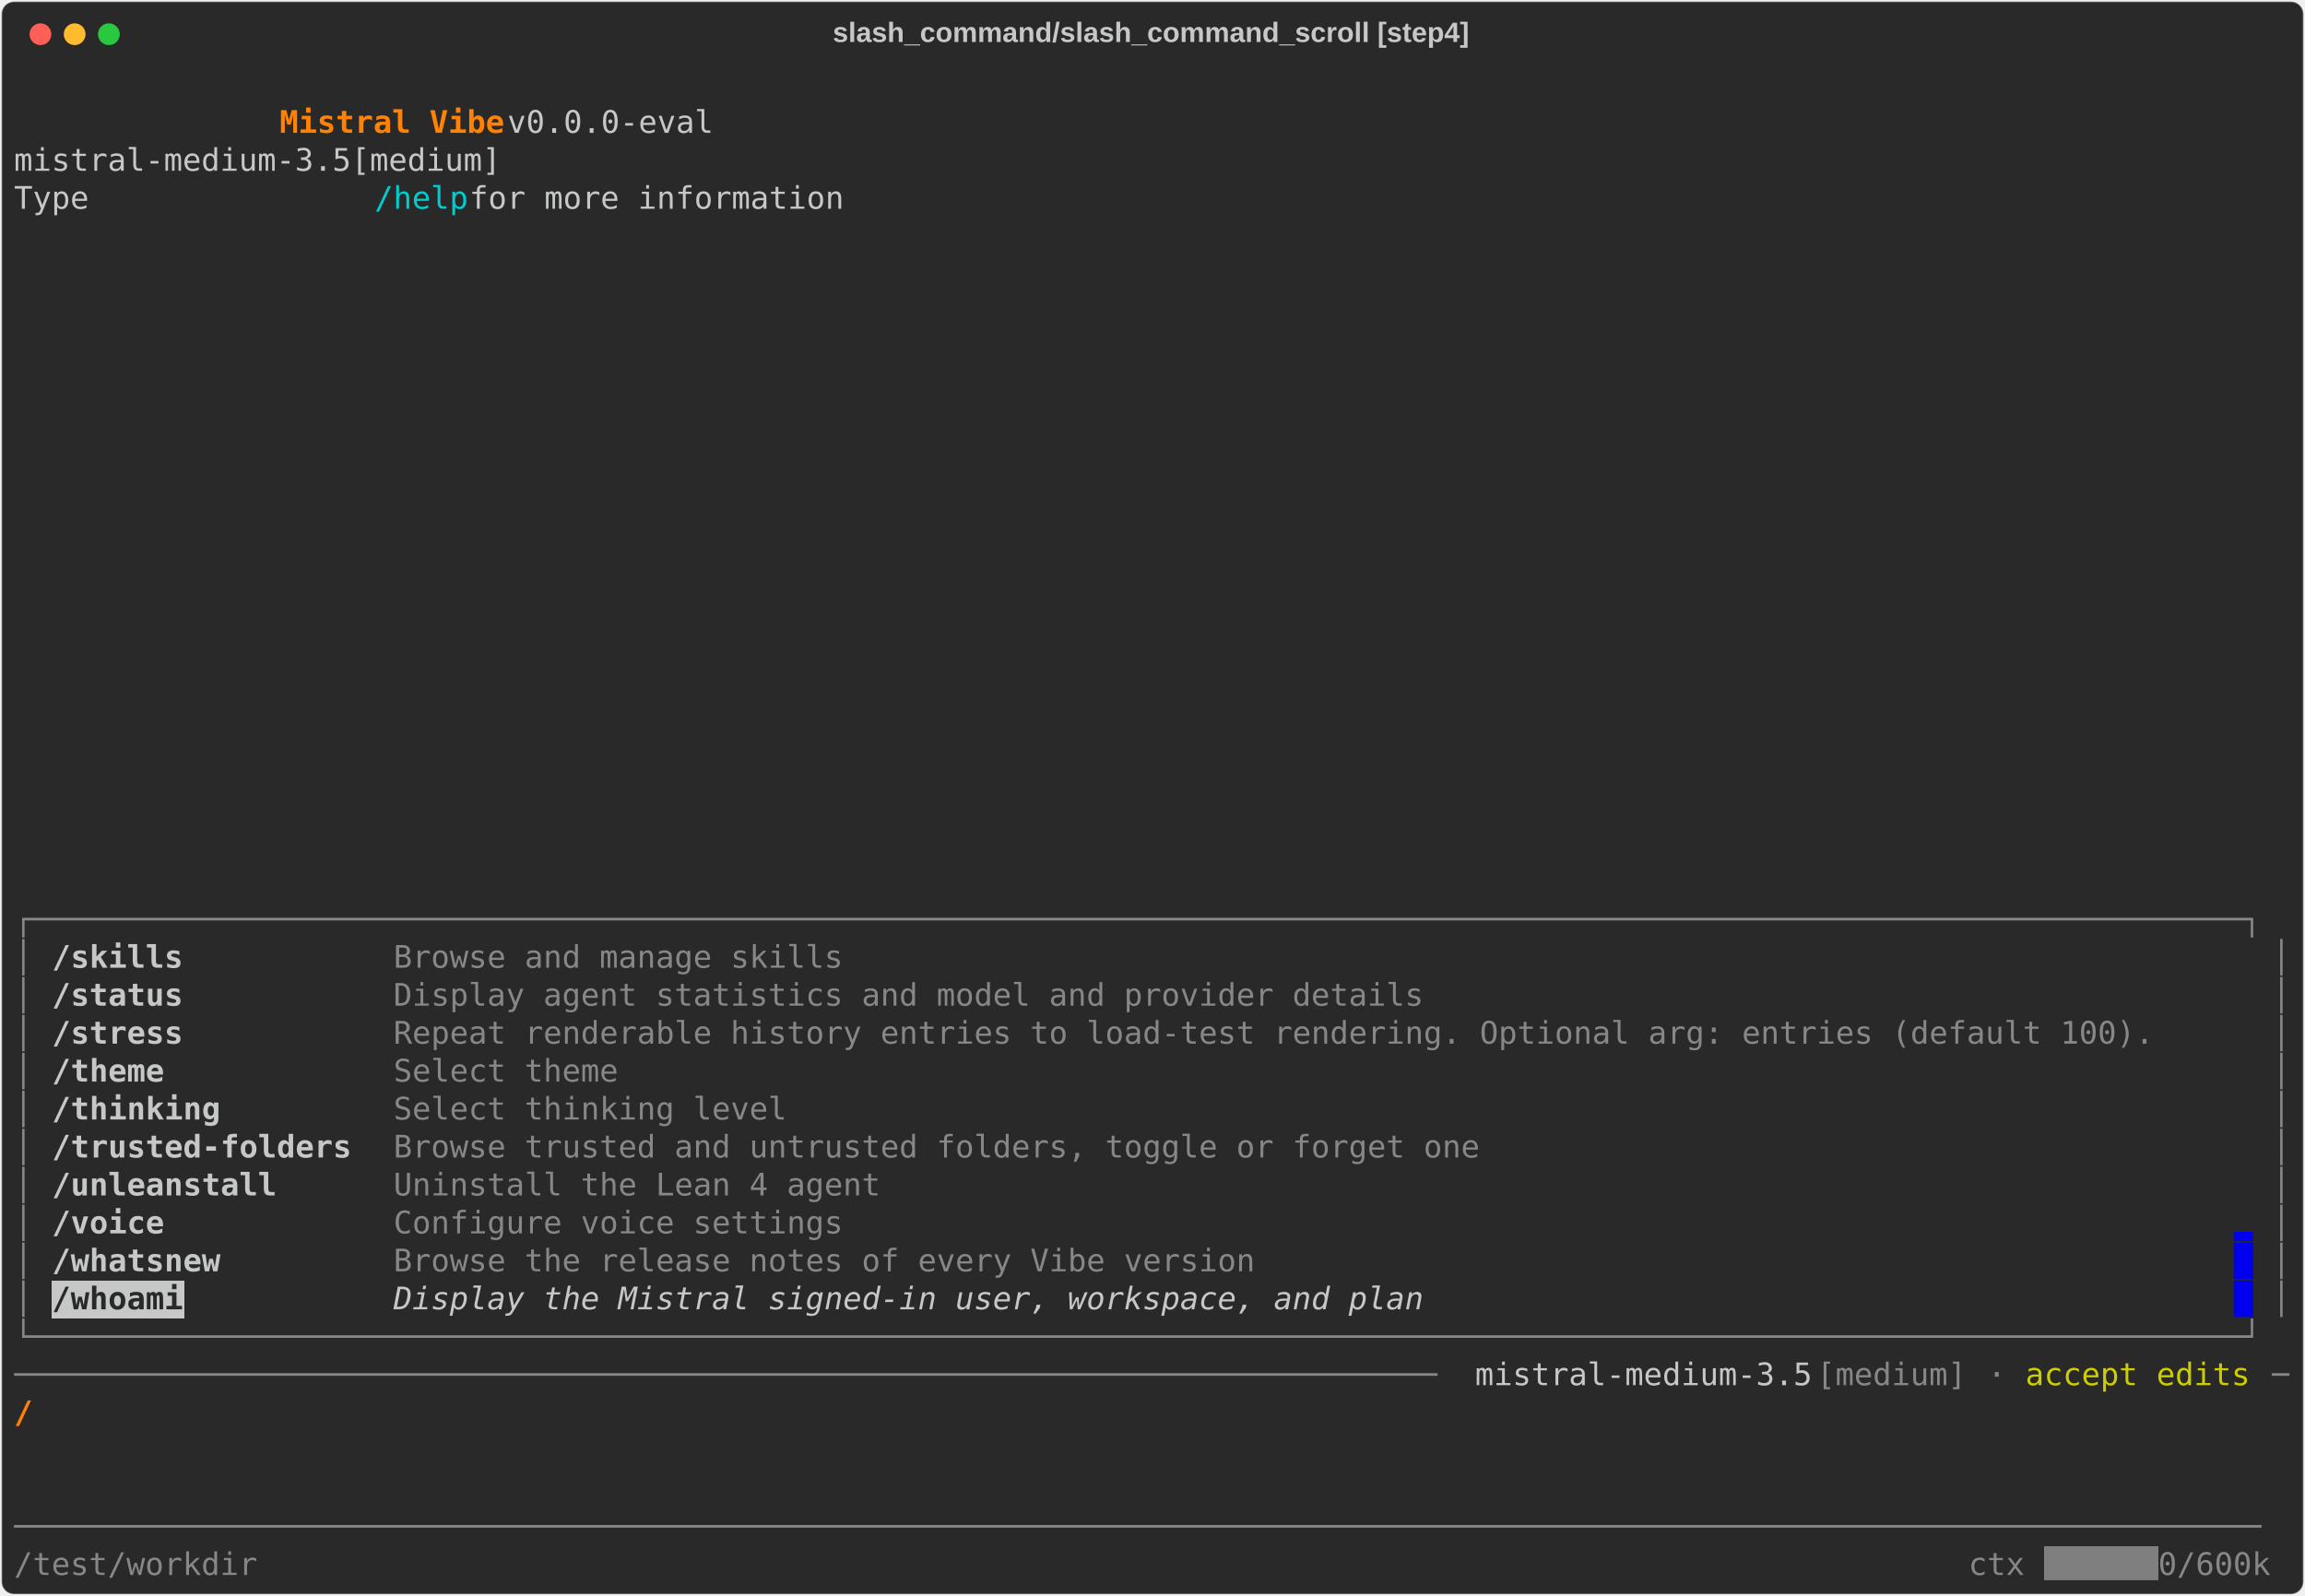
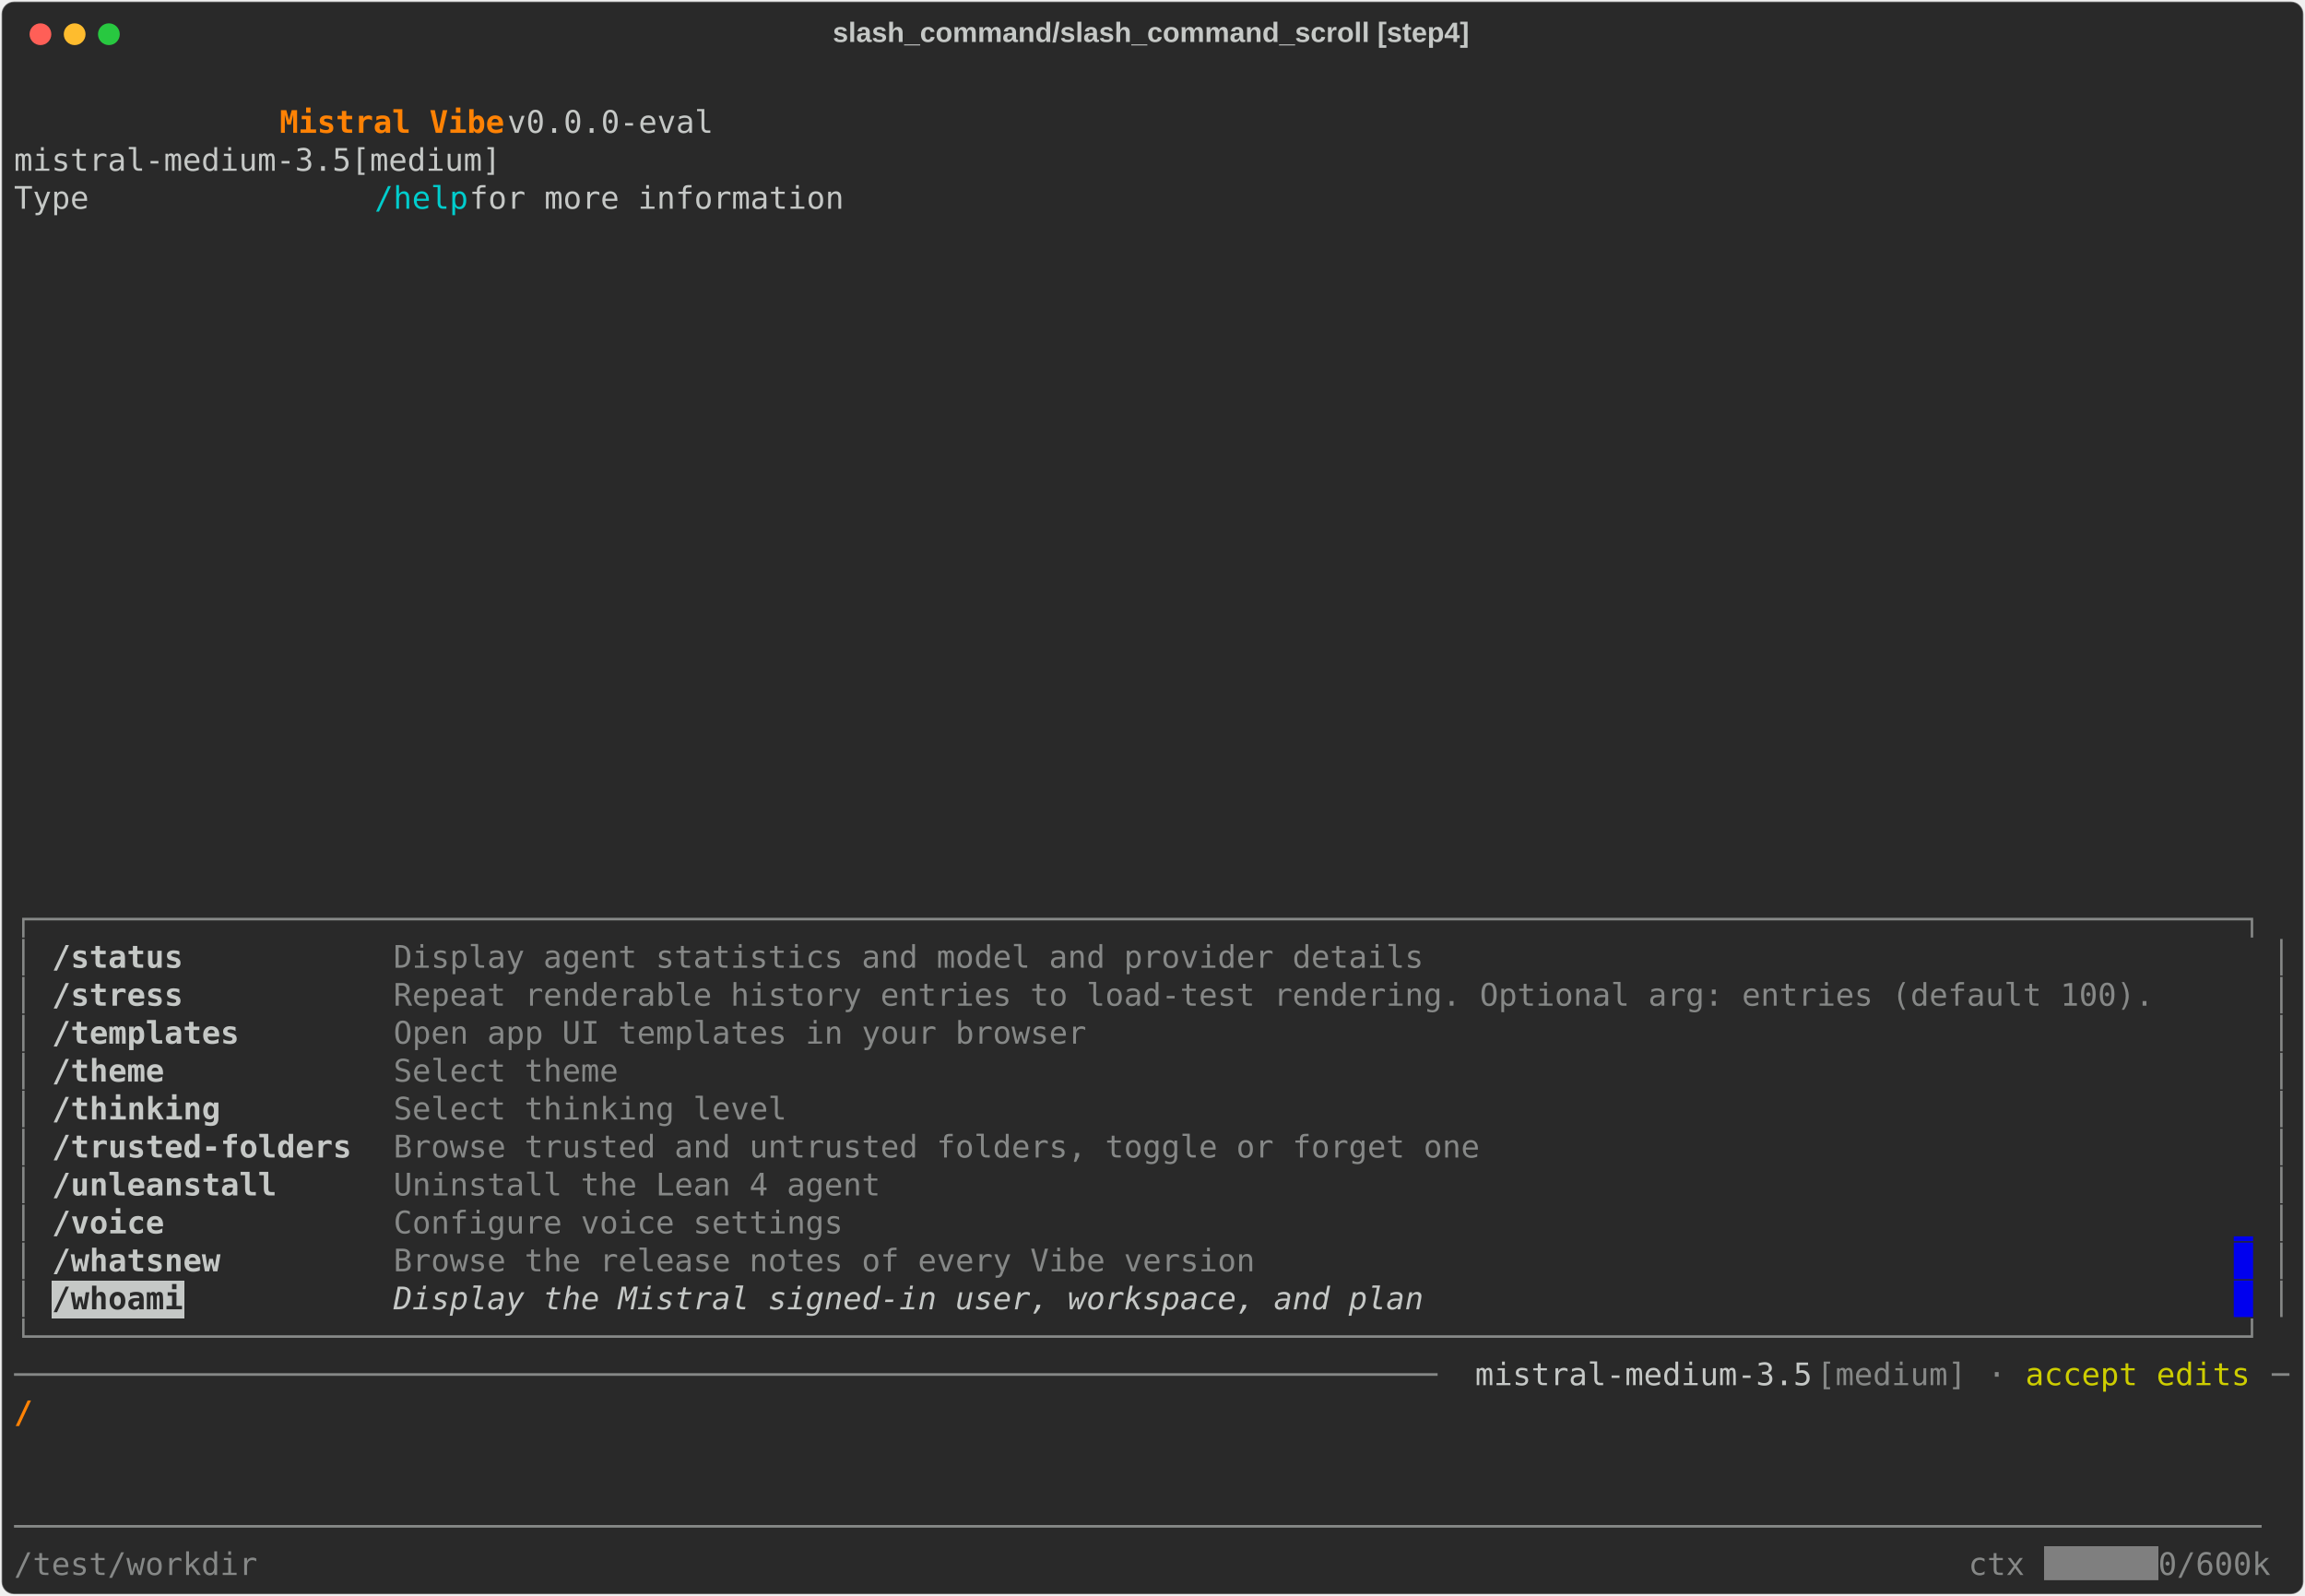
<svg xmlns="http://www.w3.org/2000/svg" class="rich-terminal" viewBox="0 0 1482 1026.0">
  <style>

    @font-face {
        font-family: "Fira Code";
        src: local("FiraCode-Regular"),
                url("https://cdnjs.cloudflare.com/ajax/libs/firacode/6.2.0/woff2/FiraCode-Regular.woff2") format("woff2"),
                url("https://cdnjs.cloudflare.com/ajax/libs/firacode/6.2.0/woff/FiraCode-Regular.woff") format("woff");
        font-style: normal;
        font-weight: 400;
    }
    @font-face {
        font-family: "Fira Code";
        src: local("FiraCode-Bold"),
                url("https://cdnjs.cloudflare.com/ajax/libs/firacode/6.2.0/woff2/FiraCode-Bold.woff2") format("woff2"),
                url("https://cdnjs.cloudflare.com/ajax/libs/firacode/6.2.0/woff/FiraCode-Bold.woff") format("woff");
        font-style: bold;
        font-weight: 700;
    }

    .vibe-matrix {
        font-family: Fira Code, monospace;
        font-size: 20px;
        line-height: 24.4px;
        font-variant-east-asian: full-width;
    }

    .vibe-title {
        font-size: 18px;
        font-weight: bold;
        font-family: arial;
    }

    .vibe-r1 { fill: #c5c8c6 }
.vibe-r2 { fill: #ff8204;font-weight: bold }
.vibe-r3 { fill: #00cdcd }
.vibe-r4 { fill: #868887 }
.vibe-r5 { fill: #c5c8c6;font-weight: bold }
.vibe-r6 { fill: #0000ee }
.vibe-r7 { fill: #292929;font-weight: bold }
.vibe-r8 { fill: #c5c8c6;font-style: italic; }
.vibe-r9 { fill: #cdcd00 }
.vibe-r10 { fill: #000000 }
.vibe-r11 { fill: #ffffff }
    </style>
  <defs>
    <clipPath id="vibe-clip-terminal">
      <rect x="0" y="0" width="1463.0" height="975.0" />
    </clipPath>
    <clipPath id="vibe-line-0">
      <rect x="0" y="1.5" width="1464" height="24.65" />
    </clipPath>
    <clipPath id="vibe-line-1">
      <rect x="0" y="25.9" width="1464" height="24.65" />
    </clipPath>
    <clipPath id="vibe-line-2">
      <rect x="0" y="50.3" width="1464" height="24.65" />
    </clipPath>
    <clipPath id="vibe-line-3">
      <rect x="0" y="74.7" width="1464" height="24.65" />
    </clipPath>
    <clipPath id="vibe-line-4">
      <rect x="0" y="99.1" width="1464" height="24.65" />
    </clipPath>
    <clipPath id="vibe-line-5">
      <rect x="0" y="123.5" width="1464" height="24.65" />
    </clipPath>
    <clipPath id="vibe-line-6">
      <rect x="0" y="147.9" width="1464" height="24.65" />
    </clipPath>
    <clipPath id="vibe-line-7">
      <rect x="0" y="172.3" width="1464" height="24.65" />
    </clipPath>
    <clipPath id="vibe-line-8">
      <rect x="0" y="196.7" width="1464" height="24.65" />
    </clipPath>
    <clipPath id="vibe-line-9">
      <rect x="0" y="221.1" width="1464" height="24.65" />
    </clipPath>
    <clipPath id="vibe-line-10">
      <rect x="0" y="245.5" width="1464" height="24.65" />
    </clipPath>
    <clipPath id="vibe-line-11">
      <rect x="0" y="269.9" width="1464" height="24.65" />
    </clipPath>
    <clipPath id="vibe-line-12">
      <rect x="0" y="294.3" width="1464" height="24.65" />
    </clipPath>
    <clipPath id="vibe-line-13">
      <rect x="0" y="318.7" width="1464" height="24.65" />
    </clipPath>
    <clipPath id="vibe-line-14">
      <rect x="0" y="343.1" width="1464" height="24.65" />
    </clipPath>
    <clipPath id="vibe-line-15">
      <rect x="0" y="367.5" width="1464" height="24.65" />
    </clipPath>
    <clipPath id="vibe-line-16">
      <rect x="0" y="391.9" width="1464" height="24.65" />
    </clipPath>
    <clipPath id="vibe-line-17">
      <rect x="0" y="416.3" width="1464" height="24.65" />
    </clipPath>
    <clipPath id="vibe-line-18">
      <rect x="0" y="440.7" width="1464" height="24.65" />
    </clipPath>
    <clipPath id="vibe-line-19">
      <rect x="0" y="465.1" width="1464" height="24.65" />
    </clipPath>
    <clipPath id="vibe-line-20">
      <rect x="0" y="489.5" width="1464" height="24.65" />
    </clipPath>
    <clipPath id="vibe-line-21">
      <rect x="0" y="513.9" width="1464" height="24.65" />
    </clipPath>
    <clipPath id="vibe-line-22">
      <rect x="0" y="538.3" width="1464" height="24.65" />
    </clipPath>
    <clipPath id="vibe-line-23">
      <rect x="0" y="562.7" width="1464" height="24.65" />
    </clipPath>
    <clipPath id="vibe-line-24">
      <rect x="0" y="587.1" width="1464" height="24.65" />
    </clipPath>
    <clipPath id="vibe-line-25">
      <rect x="0" y="611.5" width="1464" height="24.65" />
    </clipPath>
    <clipPath id="vibe-line-26">
      <rect x="0" y="635.9" width="1464" height="24.65" />
    </clipPath>
    <clipPath id="vibe-line-27">
      <rect x="0" y="660.3" width="1464" height="24.65" />
    </clipPath>
    <clipPath id="vibe-line-28">
      <rect x="0" y="684.7" width="1464" height="24.65" />
    </clipPath>
    <clipPath id="vibe-line-29">
      <rect x="0" y="709.1" width="1464" height="24.65" />
    </clipPath>
    <clipPath id="vibe-line-30">
      <rect x="0" y="733.5" width="1464" height="24.65" />
    </clipPath>
    <clipPath id="vibe-line-31">
      <rect x="0" y="757.9" width="1464" height="24.65" />
    </clipPath>
    <clipPath id="vibe-line-32">
      <rect x="0" y="782.3" width="1464" height="24.65" />
    </clipPath>
    <clipPath id="vibe-line-33">
      <rect x="0" y="806.7" width="1464" height="24.65" />
    </clipPath>
    <clipPath id="vibe-line-34">
      <rect x="0" y="831.1" width="1464" height="24.65" />
    </clipPath>
    <clipPath id="vibe-line-35">
      <rect x="0" y="855.5" width="1464" height="24.65" />
    </clipPath>
    <clipPath id="vibe-line-36">
      <rect x="0" y="879.9" width="1464" height="24.65" />
    </clipPath>
    <clipPath id="vibe-line-37">
      <rect x="0" y="904.3" width="1464" height="24.65" />
    </clipPath>
    <clipPath id="vibe-line-38">
      <rect x="0" y="928.7" width="1464" height="24.65" />
    </clipPath>
  </defs>
  <rect fill="#292929" stroke="rgba(255,255,255,0.35)" stroke-width="1" x="1" y="1" width="1480" height="1024" rx="8" />
  <text class="vibe-title" fill="#c5c8c6" text-anchor="middle" x="740" y="27">slash_command/slash_command_scroll [step4]</text>
  <g transform="translate(26,22)">
    <circle cx="0" cy="0" r="7" fill="#ff5f57" />
    <circle cx="22" cy="0" r="7" fill="#febc2e" />
    <circle cx="44" cy="0" r="7" fill="#28c840" />
  </g>
  <g transform="translate(9, 41)" clip-path="url(#vibe-clip-terminal)">
    <rect fill="#c5c8c6" x="24.4" y="782.3" width="85.4" height="24.65" shape-rendering="crispEdges" />
    <rect fill="#7f7f7f" x="1305.4" y="953.1" width="73.2" height="24.65" shape-rendering="crispEdges" />
    <g class="vibe-matrix">
      <text class="vibe-r1" x="1464" y="20" textLength="12.2" clip-path="url(#vibe-line-0)">
</text>
      <text class="vibe-r2" x="170.8 183 195.2 207.4 219.6 231.8 244 256.2 268.4 280.6 292.8 305" y="44.4" clip-path="url(#vibe-line-1)" style="font-variant-ligatures:none;font-kerning:none">Mistral Vibe</text>
      <text class="vibe-r1" x="317.2 329.4 341.6 353.8 366 378.2 390.4 402.6 414.8 427 439.2 451.4 463.6 475.8 488 500.2 512.4 524.6 536.8 549 561.2 573.4 585.6 597.8 610 622.2 634.4 646.6 658.8 671 683.2 695.4 707.6 719.8 732 744.2 756.4 768.6 780.8 793 805.2 817.4 829.6 841.8 854 866.2 878.4 890.6 902.8 915 927.2 939.4 951.6 963.8 976 988.2 1000.4 1012.6 1024.8 1037 1049.2 1061.4 1073.6 1085.8 1098 1110.2 1122.4 1134.6 1146.8 1159 1171.2 1183.4 1195.6 1207.8 1220 1232.2 1244.4 1256.6 1268.8 1281 1293.2 1305.4 1317.6 1329.8 1342 1354.2 1366.4 1378.6 1390.8 1403 1415.2 1427.4 1439.6 1451.8" y="44.4" clip-path="url(#vibe-line-1)" style="font-variant-ligatures:none;font-kerning:none"> v0.0.0-eval                                                                                  </text>
      <text class="vibe-r1" x="1464" y="44.4" textLength="12.2" clip-path="url(#vibe-line-1)">
</text>
      <text class="vibe-r1" x="0 12.2 24.4 36.6 48.8 61 73.2 85.4 97.6 109.8 122 134.2 146.4 158.6 170.8 183 195.2 207.4 219.6 231.8 244 256.2 268.4 280.6 292.8 305 317.2 329.4 341.6 353.8 366 378.2 390.4 402.6 414.8 427 439.2 451.4 463.6 475.8 488 500.2 512.4 524.6 536.8 549 561.2 573.4 585.6 597.8 610 622.2 634.4 646.6 658.8 671 683.2 695.4 707.6 719.8 732 744.2 756.4 768.6 780.8 793 805.2 817.4 829.6 841.8 854 866.2 878.4 890.6 902.8 915 927.2 939.4 951.6 963.8 976 988.2 1000.4 1012.6 1024.8 1037 1049.2 1061.4 1073.6 1085.8 1098 1110.2 1122.4 1134.6 1146.8 1159 1171.2 1183.4 1195.6 1207.8 1220 1232.2 1244.4 1256.6 1268.8 1281 1293.2 1305.4 1317.6 1329.8 1342 1354.2 1366.4 1378.6 1390.8 1403 1415.2 1427.4 1439.6 1451.8" y="68.8" clip-path="url(#vibe-line-2)" style="font-variant-ligatures:none;font-kerning:none">              mistral-medium-3.5[medium]                                                                                </text>
      <text class="vibe-r1" x="1464" y="68.8" textLength="12.2" clip-path="url(#vibe-line-2)">
</text>
      <text class="vibe-r1" x="0 12.2 24.4 36.6 48.8 61 73.2 85.4 97.6 109.8 122 134.2 146.4 158.6 170.8 183 195.2 207.4 219.6" y="93.2" clip-path="url(#vibe-line-3)" style="font-variant-ligatures:none;font-kerning:none">              Type </text>
      <text class="vibe-r3" x="231.8 244 256.2 268.4 280.6" y="93.2" clip-path="url(#vibe-line-3)" style="font-variant-ligatures:none;font-kerning:none">/help</text>
      <text class="vibe-r1" x="292.8 305 317.2 329.4 341.6 353.8 366 378.2 390.4 402.6 414.8 427 439.2 451.4 463.6 475.8 488 500.2 512.4 524.6 536.8 549 561.2 573.4 585.6 597.8 610 622.2 634.4 646.6 658.8 671 683.2 695.4 707.6 719.8 732 744.2 756.4 768.6 780.8 793 805.2 817.4 829.6 841.8 854 866.2 878.4 890.6 902.8 915 927.2 939.4 951.6 963.8 976 988.2 1000.4 1012.6 1024.8 1037 1049.2 1061.4 1073.6 1085.8 1098 1110.2 1122.4 1134.6 1146.8 1159 1171.2 1183.4 1195.6 1207.8 1220 1232.2 1244.4 1256.6 1268.8 1281 1293.2 1305.4 1317.6 1329.8 1342 1354.2 1366.4 1378.6 1390.8 1403 1415.2 1427.4 1439.6 1451.8" y="93.2" clip-path="url(#vibe-line-3)" style="font-variant-ligatures:none;font-kerning:none"> for more information                                                                           </text>
      <text class="vibe-r1" x="1464" y="93.2" textLength="12.2" clip-path="url(#vibe-line-3)">
</text>
      <text class="vibe-r1" x="1464" y="117.6" textLength="12.2" clip-path="url(#vibe-line-4)">
</text>
      <text class="vibe-r1" x="1464" y="142" textLength="12.2" clip-path="url(#vibe-line-5)">
</text>
      <text class="vibe-r1" x="1464" y="166.4" textLength="12.2" clip-path="url(#vibe-line-6)">
</text>
      <text class="vibe-r1" x="1464" y="190.8" textLength="12.2" clip-path="url(#vibe-line-7)">
</text>
      <text class="vibe-r1" x="1464" y="215.2" textLength="12.2" clip-path="url(#vibe-line-8)">
</text>
      <text class="vibe-r1" x="1464" y="239.6" textLength="12.2" clip-path="url(#vibe-line-9)">
</text>
      <text class="vibe-r1" x="1464" y="264" textLength="12.2" clip-path="url(#vibe-line-10)">
</text>
      <text class="vibe-r1" x="1464" y="288.4" textLength="12.2" clip-path="url(#vibe-line-11)">
</text>
      <text class="vibe-r1" x="1464" y="312.8" textLength="12.2" clip-path="url(#vibe-line-12)">
</text>
      <text class="vibe-r1" x="1464" y="337.2" textLength="12.2" clip-path="url(#vibe-line-13)">
</text>
      <text class="vibe-r1" x="1464" y="361.6" textLength="12.2" clip-path="url(#vibe-line-14)">
</text>
      <text class="vibe-r1" x="1464" y="386" textLength="12.2" clip-path="url(#vibe-line-15)">
</text>
      <text class="vibe-r1" x="1464" y="410.4" textLength="12.2" clip-path="url(#vibe-line-16)">
</text>
      <text class="vibe-r1" x="1464" y="434.8" textLength="12.2" clip-path="url(#vibe-line-17)">
</text>
      <text class="vibe-r1" x="1464" y="459.2" textLength="12.2" clip-path="url(#vibe-line-18)">
</text>
      <text class="vibe-r1" x="1464" y="483.6" textLength="12.2" clip-path="url(#vibe-line-19)">
</text>
      <text class="vibe-r1" x="1464" y="508" textLength="12.2" clip-path="url(#vibe-line-20)">
</text>
      <text class="vibe-r1" x="1464" y="532.4" textLength="12.2" clip-path="url(#vibe-line-21)">
</text>
      <text class="vibe-r4" x="0 12.2 24.4 36.6 48.8 61 73.2 85.4 97.6 109.8 122 134.2 146.4 158.6 170.8 183 195.2 207.4 219.6 231.8 244 256.2 268.4 280.6 292.8 305 317.2 329.4 341.6 353.8 366 378.2 390.4 402.6 414.8 427 439.2 451.4 463.6 475.8 488 500.2 512.4 524.6 536.8 549 561.2 573.4 585.6 597.8 610 622.2 634.4 646.6 658.8 671 683.2 695.4 707.6 719.8 732 744.2 756.4 768.6 780.8 793 805.2 817.4 829.6 841.8 854 866.2 878.4 890.6 902.8 915 927.2 939.4 951.6 963.8 976 988.2 1000.4 1012.6 1024.8 1037 1049.2 1061.4 1073.6 1085.8 1098 1110.2 1122.4 1134.6 1146.8 1159 1171.2 1183.4 1195.6 1207.8 1220 1232.2 1244.4 1256.6 1268.8 1281 1293.2 1305.4 1317.6 1329.8 1342 1354.2 1366.4 1378.6 1390.8 1403 1415.2 1427.4 1439.6 1451.8" y="556.8" clip-path="url(#vibe-line-22)" style="font-variant-ligatures:none;font-kerning:none">┌──────────────────────────────────────────────────────────────────────────────────────────────────────────────────────┐</text>
      <text class="vibe-r1" x="1464" y="556.8" textLength="12.2" clip-path="url(#vibe-line-22)">
</text>
      <text class="vibe-r4" x="0" y="581.2" textLength="12.2" clip-path="url(#vibe-line-23)">│</text>
-       <text class="vibe-r5" x="24.4 36.6 48.8 61 73.2 85.4 97.6" y="581.2" clip-path="url(#vibe-line-23)" style="font-variant-ligatures:none;font-kerning:none">/skills</text>
-       <text class="vibe-r4" x="244 256.2 268.4 280.6 292.8 305 317.2 329.4 341.6 353.8 366 378.2 390.4 402.6 414.8 427 439.2 451.4 463.6 475.8 488 500.2 512.4 524.6" y="581.2" clip-path="url(#vibe-line-23)" style="font-variant-ligatures:none;font-kerning:none">Browse and manage skills</text>
+       <text class="vibe-r5" x="24.4 36.6 48.8 61 73.2 85.4 97.6" y="581.2" clip-path="url(#vibe-line-23)" style="font-variant-ligatures:none;font-kerning:none">/status</text>
+       <text class="vibe-r4" x="244 256.2 268.4 280.6 292.8 305 317.2 329.4 341.6 353.8 366 378.2 390.4 402.6 414.8 427 439.2 451.4 463.6 475.8 488 500.2 512.4 524.6 536.8 549 561.2 573.4 585.6 597.8 610 622.2 634.4 646.6 658.8 671 683.2 695.4 707.6 719.8 732 744.2 756.4 768.6 780.8 793 805.2 817.4 829.6 841.8 854 866.2 878.4 890.6 902.8" y="581.2" clip-path="url(#vibe-line-23)" style="font-variant-ligatures:none;font-kerning:none">Display agent statistics and model and provider details</text>
      <text class="vibe-r4" x="1451.8" y="581.2" textLength="12.2" clip-path="url(#vibe-line-23)">│</text>
      <text class="vibe-r1" x="1464" y="581.2" textLength="12.2" clip-path="url(#vibe-line-23)">
</text>
      <text class="vibe-r4" x="0" y="605.6" textLength="12.2" clip-path="url(#vibe-line-24)">│</text>
-       <text class="vibe-r5" x="24.4 36.6 48.8 61 73.2 85.4 97.6" y="605.6" clip-path="url(#vibe-line-24)" style="font-variant-ligatures:none;font-kerning:none">/status</text>
-       <text class="vibe-r4" x="244 256.2 268.4 280.6 292.8 305 317.2 329.4 341.6 353.8 366 378.2 390.4 402.6 414.8 427 439.2 451.4 463.6 475.8 488 500.2 512.4 524.6 536.8 549 561.2 573.4 585.6 597.8 610 622.2 634.4 646.6 658.8 671 683.2 695.4 707.6 719.8 732 744.2 756.4 768.6 780.8 793 805.2 817.4 829.6 841.8 854 866.2 878.4 890.6 902.8" y="605.6" clip-path="url(#vibe-line-24)" style="font-variant-ligatures:none;font-kerning:none">Display agent statistics and model and provider details</text>
+       <text class="vibe-r5" x="24.4 36.6 48.8 61 73.2 85.4 97.6" y="605.6" clip-path="url(#vibe-line-24)" style="font-variant-ligatures:none;font-kerning:none">/stress</text>
+       <text class="vibe-r4" x="244 256.2 268.4 280.6 292.8 305 317.2 329.4 341.6 353.8 366 378.2 390.4 402.6 414.8 427 439.2 451.4 463.6 475.8 488 500.2 512.4 524.6 536.8 549 561.2 573.4 585.6 597.8 610 622.2 634.4 646.6 658.8 671 683.2 695.4 707.6 719.8 732 744.2 756.4 768.6 780.8 793 805.2 817.4 829.6 841.8 854 866.2 878.4 890.6 902.8 915 927.2 939.4 951.6 963.8 976 988.2 1000.4 1012.6 1024.8 1037 1049.2 1061.4 1073.6 1085.8 1098 1110.2 1122.4 1134.6 1146.8 1159 1171.2 1183.4 1195.6 1207.8 1220 1232.2 1244.4 1256.6 1268.8 1281 1293.2 1305.4 1317.6 1329.8 1342 1354.2 1366.4 1378.6" y="605.6" clip-path="url(#vibe-line-24)" style="font-variant-ligatures:none;font-kerning:none">Repeat renderable history entries to load-test rendering. Optional arg: entries (default 100).</text>
      <text class="vibe-r4" x="1451.8" y="605.6" textLength="12.2" clip-path="url(#vibe-line-24)">│</text>
      <text class="vibe-r1" x="1464" y="605.6" textLength="12.2" clip-path="url(#vibe-line-24)">
</text>
      <text class="vibe-r4" x="0" y="630" textLength="12.2" clip-path="url(#vibe-line-25)">│</text>
-       <text class="vibe-r5" x="24.4 36.6 48.8 61 73.2 85.4 97.6" y="630" clip-path="url(#vibe-line-25)" style="font-variant-ligatures:none;font-kerning:none">/stress</text>
-       <text class="vibe-r4" x="244 256.2 268.4 280.6 292.8 305 317.2 329.4 341.6 353.8 366 378.2 390.4 402.6 414.8 427 439.2 451.4 463.6 475.8 488 500.2 512.4 524.6 536.8 549 561.2 573.4 585.6 597.8 610 622.2 634.4 646.6 658.8 671 683.2 695.4 707.6 719.8 732 744.2 756.4 768.6 780.8 793 805.2 817.4 829.6 841.8 854 866.2 878.4 890.6 902.8 915 927.2 939.4 951.6 963.8 976 988.2 1000.4 1012.6 1024.8 1037 1049.2 1061.4 1073.6 1085.8 1098 1110.2 1122.4 1134.6 1146.8 1159 1171.2 1183.4 1195.6 1207.8 1220 1232.2 1244.4 1256.6 1268.8 1281 1293.2 1305.4 1317.6 1329.8 1342 1354.2 1366.4 1378.6" y="630" clip-path="url(#vibe-line-25)" style="font-variant-ligatures:none;font-kerning:none">Repeat renderable history entries to load-test rendering. Optional arg: entries (default 100).</text>
+       <text class="vibe-r5" x="24.4 36.6 48.8 61 73.2 85.4 97.6 109.8 122 134.2" y="630" clip-path="url(#vibe-line-25)" style="font-variant-ligatures:none;font-kerning:none">/templates</text>
+       <text class="vibe-r4" x="244 256.2 268.4 280.6 292.8 305 317.2 329.4 341.6 353.8 366 378.2 390.4 402.6 414.8 427 439.2 451.4 463.6 475.8 488 500.2 512.4 524.6 536.8 549 561.2 573.4 585.6 597.8 610 622.2 634.4 646.6 658.8 671 683.2" y="630" clip-path="url(#vibe-line-25)" style="font-variant-ligatures:none;font-kerning:none">Open app UI templates in your browser</text>
      <text class="vibe-r4" x="1451.8" y="630" textLength="12.2" clip-path="url(#vibe-line-25)">│</text>
      <text class="vibe-r1" x="1464" y="630" textLength="12.2" clip-path="url(#vibe-line-25)">
</text>
      <text class="vibe-r4" x="0" y="654.4" textLength="12.2" clip-path="url(#vibe-line-26)">│</text>
      <text class="vibe-r5" x="24.4 36.6 48.8 61 73.2 85.4" y="654.4" clip-path="url(#vibe-line-26)" style="font-variant-ligatures:none;font-kerning:none">/theme</text>
      <text class="vibe-r4" x="244 256.2 268.4 280.6 292.8 305 317.2 329.4 341.6 353.8 366 378.2" y="654.4" clip-path="url(#vibe-line-26)" style="font-variant-ligatures:none;font-kerning:none">Select theme</text>
      <text class="vibe-r4" x="1451.8" y="654.4" textLength="12.2" clip-path="url(#vibe-line-26)">│</text>
      <text class="vibe-r1" x="1464" y="654.4" textLength="12.2" clip-path="url(#vibe-line-26)">
</text>
      <text class="vibe-r4" x="0" y="678.8" textLength="12.2" clip-path="url(#vibe-line-27)">│</text>
      <text class="vibe-r5" x="24.4 36.6 48.8 61 73.2 85.4 97.6 109.8 122" y="678.8" clip-path="url(#vibe-line-27)" style="font-variant-ligatures:none;font-kerning:none">/thinking</text>
      <text class="vibe-r4" x="244 256.2 268.4 280.6 292.8 305 317.2 329.4 341.6 353.8 366 378.2 390.4 402.6 414.8 427 439.2 451.4 463.6 475.8 488" y="678.8" clip-path="url(#vibe-line-27)" style="font-variant-ligatures:none;font-kerning:none">Select thinking level</text>
      <text class="vibe-r4" x="1451.8" y="678.8" textLength="12.2" clip-path="url(#vibe-line-27)">│</text>
      <text class="vibe-r1" x="1464" y="678.8" textLength="12.2" clip-path="url(#vibe-line-27)">
</text>
      <text class="vibe-r4" x="0" y="703.2" textLength="12.2" clip-path="url(#vibe-line-28)">│</text>
      <text class="vibe-r5" x="24.4 36.6 48.8 61 73.2 85.4 97.6 109.8 122 134.2 146.4 158.6 170.8 183 195.2 207.4" y="703.2" clip-path="url(#vibe-line-28)" style="font-variant-ligatures:none;font-kerning:none">/trusted-folders</text>
      <text class="vibe-r4" x="244 256.2 268.4 280.6 292.8 305 317.2 329.4 341.6 353.8 366 378.2 390.4 402.6 414.8 427 439.2 451.4 463.6 475.8 488 500.2 512.4 524.6 536.8 549 561.2 573.4 585.6 597.8 610 622.2 634.4 646.6 658.8 671 683.2 695.4 707.6 719.8 732 744.2 756.4 768.6 780.8 793 805.2 817.4 829.6 841.8 854 866.2 878.4 890.6 902.8 915 927.2 939.4" y="703.2" clip-path="url(#vibe-line-28)" style="font-variant-ligatures:none;font-kerning:none">Browse trusted and untrusted folders, toggle or forget one</text>
      <text class="vibe-r4" x="1451.8" y="703.2" textLength="12.2" clip-path="url(#vibe-line-28)">│</text>
      <text class="vibe-r1" x="1464" y="703.2" textLength="12.2" clip-path="url(#vibe-line-28)">
</text>
      <text class="vibe-r4" x="0" y="727.6" textLength="12.2" clip-path="url(#vibe-line-29)">│</text>
      <text class="vibe-r5" x="24.4 36.6 48.8 61 73.2 85.4 97.6 109.8 122 134.2 146.4 158.6" y="727.6" clip-path="url(#vibe-line-29)" style="font-variant-ligatures:none;font-kerning:none">/unleanstall</text>
      <text class="vibe-r4" x="244 256.2 268.4 280.6 292.8 305 317.2 329.4 341.6 353.8 366 378.2 390.4 402.6 414.8 427 439.2 451.4 463.6 475.8 488 500.2 512.4 524.6 536.8 549" y="727.6" clip-path="url(#vibe-line-29)" style="font-variant-ligatures:none;font-kerning:none">Uninstall the Lean 4 agent</text>
      <text class="vibe-r4" x="1451.8" y="727.6" textLength="12.2" clip-path="url(#vibe-line-29)">│</text>
      <text class="vibe-r1" x="1464" y="727.6" textLength="12.2" clip-path="url(#vibe-line-29)">
</text>
      <text class="vibe-r4" x="0" y="752" textLength="12.2" clip-path="url(#vibe-line-30)">│</text>
      <text class="vibe-r5" x="24.4 36.6 48.8 61 73.2 85.4" y="752" clip-path="url(#vibe-line-30)" style="font-variant-ligatures:none;font-kerning:none">/voice</text>
      <text class="vibe-r4" x="244 256.2 268.4 280.6 292.8 305 317.2 329.4 341.6 353.8 366 378.2 390.4 402.6 414.8 427 439.2 451.4 463.6 475.8 488 500.2 512.4 524.6" y="752" clip-path="url(#vibe-line-30)" style="font-variant-ligatures:none;font-kerning:none">Configure voice settings</text>
-       <text class="vibe-r6" x="1427.4" y="752" textLength="12.2" clip-path="url(#vibe-line-30)">▂</text>
+       <text class="vibe-r6" x="1427.4" y="752" textLength="12.2" clip-path="url(#vibe-line-30)">▁</text>
      <text class="vibe-r4" x="1451.8" y="752" textLength="12.2" clip-path="url(#vibe-line-30)">│</text>
      <text class="vibe-r1" x="1464" y="752" textLength="12.2" clip-path="url(#vibe-line-30)">
</text>
      <text class="vibe-r4" x="0" y="776.4" textLength="12.2" clip-path="url(#vibe-line-31)">│</text>
      <text class="vibe-r5" x="24.4 36.6 48.8 61 73.2 85.4 97.6 109.8 122" y="776.4" clip-path="url(#vibe-line-31)" style="font-variant-ligatures:none;font-kerning:none">/whatsnew</text>
      <text class="vibe-r4" x="244 256.2 268.4 280.6 292.8 305 317.2 329.4 341.6 353.8 366 378.2 390.4 402.6 414.8 427 439.2 451.4 463.6 475.8 488 500.2 512.4 524.6 536.8 549 561.2 573.4 585.6 597.8 610 622.2 634.4 646.6 658.8 671 683.2 695.4 707.6 719.8 732 744.2 756.4 768.6 780.8 793" y="776.4" clip-path="url(#vibe-line-31)" style="font-variant-ligatures:none;font-kerning:none">Browse the release notes of every Vibe version</text>
      <text class="vibe-r6" x="1427.4" y="776.4" textLength="12.2" clip-path="url(#vibe-line-31)">█</text>
      <text class="vibe-r4" x="1451.8" y="776.4" textLength="12.2" clip-path="url(#vibe-line-31)">│</text>
      <text class="vibe-r1" x="1464" y="776.4" textLength="12.2" clip-path="url(#vibe-line-31)">
</text>
      <text class="vibe-r4" x="0" y="800.8" textLength="12.2" clip-path="url(#vibe-line-32)">│</text>
      <text class="vibe-r7" x="24.4 36.6 48.8 61 73.2 85.4 97.6" y="800.8" clip-path="url(#vibe-line-32)" style="font-variant-ligatures:none;font-kerning:none">/whoami</text>
      <text class="vibe-r8" x="244 256.2 268.4 280.6 292.8 305 317.2 329.4 341.6 353.8 366 378.2 390.4 402.6 414.8 427 439.2 451.4 463.6 475.8 488 500.2 512.4 524.6 536.8 549 561.2 573.4 585.6 597.8 610 622.2 634.4 646.6 658.8 671 683.2 695.4 707.6 719.8 732 744.2 756.4 768.6 780.8 793 805.2 817.4 829.6 841.8 854 866.2 878.4 890.6 902.8" y="800.8" clip-path="url(#vibe-line-32)" style="font-variant-ligatures:none;font-kerning:none">Display the Mistral signed-in user, workspace, and plan</text>
      <text class="vibe-r6" x="1427.4" y="800.8" textLength="12.2" clip-path="url(#vibe-line-32)">█</text>
      <text class="vibe-r4" x="1451.8" y="800.8" textLength="12.2" clip-path="url(#vibe-line-32)">│</text>
      <text class="vibe-r1" x="1464" y="800.8" textLength="12.2" clip-path="url(#vibe-line-32)">
</text>
      <text class="vibe-r4" x="0 12.2 24.4 36.6 48.8 61 73.2 85.4 97.6 109.8 122 134.2 146.4 158.6 170.8 183 195.2 207.4 219.6 231.8 244 256.2 268.4 280.6 292.8 305 317.2 329.4 341.6 353.8 366 378.2 390.4 402.6 414.8 427 439.2 451.4 463.6 475.8 488 500.2 512.4 524.6 536.8 549 561.2 573.4 585.6 597.8 610 622.2 634.4 646.6 658.8 671 683.2 695.4 707.6 719.8 732 744.2 756.4 768.6 780.8 793 805.2 817.4 829.6 841.8 854 866.2 878.4 890.6 902.8 915 927.2 939.4 951.6 963.8 976 988.2 1000.4 1012.6 1024.8 1037 1049.2 1061.4 1073.6 1085.8 1098 1110.2 1122.4 1134.6 1146.8 1159 1171.2 1183.4 1195.6 1207.8 1220 1232.2 1244.4 1256.6 1268.8 1281 1293.2 1305.4 1317.6 1329.8 1342 1354.2 1366.4 1378.6 1390.8 1403 1415.2 1427.4 1439.6 1451.8" y="825.2" clip-path="url(#vibe-line-33)" style="font-variant-ligatures:none;font-kerning:none">└──────────────────────────────────────────────────────────────────────────────────────────────────────────────────────┘</text>
      <text class="vibe-r1" x="1464" y="825.2" textLength="12.2" clip-path="url(#vibe-line-33)">
</text>
      <text class="vibe-r4" x="0 12.2 24.4 36.6 48.8 61 73.2 85.4 97.6 109.8 122 134.2 146.4 158.6 170.8 183 195.2 207.4 219.6 231.8 244 256.2 268.4 280.6 292.8 305 317.2 329.4 341.6 353.8 366 378.2 390.4 402.6 414.8 427 439.2 451.4 463.6 475.8 488 500.2 512.4 524.6 536.8 549 561.2 573.4 585.6 597.8 610 622.2 634.4 646.6 658.8 671 683.2 695.4 707.6 719.8 732 744.2 756.4 768.6 780.8 793 805.2 817.4 829.6 841.8 854 866.2 878.4 890.6 902.8 915 927.2" y="849.6" clip-path="url(#vibe-line-34)" style="font-variant-ligatures:none;font-kerning:none">──────────────────────────────────────────────────────────────────────────── </text>
      <text class="vibe-r1" x="939.4 951.6 963.8 976 988.2 1000.4 1012.6 1024.8 1037 1049.2 1061.4 1073.6 1085.8 1098 1110.2 1122.4 1134.6 1146.8" y="849.6" clip-path="url(#vibe-line-34)" style="font-variant-ligatures:none;font-kerning:none">mistral-medium-3.5</text>
      <text class="vibe-r4" x="1159 1171.2 1183.4 1195.6 1207.8 1220 1232.2 1244.4 1256.6" y="849.6" clip-path="url(#vibe-line-34)" style="font-variant-ligatures:none;font-kerning:none">[medium] </text>
      <text class="vibe-r4" x="1268.8" y="849.6" textLength="12.2" clip-path="url(#vibe-line-34)">·</text>
      <text class="vibe-r9" x="1293.2 1305.4 1317.6 1329.8 1342 1354.2 1366.4 1378.6 1390.8 1403 1415.2 1427.4 1439.6" y="849.6" clip-path="url(#vibe-line-34)" style="font-variant-ligatures:none;font-kerning:none">accept edits </text>
      <text class="vibe-r4" x="1451.8" y="849.6" textLength="12.2" clip-path="url(#vibe-line-34)">─</text>
      <text class="vibe-r1" x="1464" y="849.6" textLength="12.2" clip-path="url(#vibe-line-34)">
</text>
      <text class="vibe-r2" x="0 12.2" y="874" clip-path="url(#vibe-line-35)" style="font-variant-ligatures:none;font-kerning:none">/ </text>
      <text class="vibe-r1" x="1464" y="874" textLength="12.2" clip-path="url(#vibe-line-35)">
</text>
      <text class="vibe-r1" x="1464" y="898.4" textLength="12.2" clip-path="url(#vibe-line-36)">
</text>
      <text class="vibe-r1" x="1464" y="922.8" textLength="12.2" clip-path="url(#vibe-line-37)">
</text>
      <text class="vibe-r4" x="0 12.2 24.4 36.6 48.8 61 73.2 85.4 97.6 109.8 122 134.2 146.4 158.6 170.8 183 195.2 207.4 219.6 231.8 244 256.2 268.4 280.6 292.8 305 317.2 329.4 341.6 353.8 366 378.2 390.4 402.6 414.8 427 439.2 451.4 463.6 475.8 488 500.2 512.4 524.6 536.8 549 561.2 573.4 585.6 597.8 610 622.2 634.4 646.6 658.8 671 683.2 695.4 707.6 719.8 732 744.2 756.4 768.6 780.8 793 805.2 817.4 829.6 841.8 854 866.2 878.4 890.6 902.8 915 927.2 939.4 951.6 963.8 976 988.2 1000.4 1012.6 1024.8 1037 1049.2 1061.4 1073.6 1085.8 1098 1110.2 1122.4 1134.6 1146.8 1159 1171.2 1183.4 1195.6 1207.8 1220 1232.2 1244.4 1256.6 1268.8 1281 1293.2 1305.4 1317.6 1329.8 1342 1354.2 1366.4 1378.6 1390.8 1403 1415.2 1427.4 1439.6 1451.8" y="947.2" clip-path="url(#vibe-line-38)" style="font-variant-ligatures:none;font-kerning:none">────────────────────────────────────────────────────────────────────────────────────────────────────────────────────────</text>
      <text class="vibe-r1" x="1464" y="947.2" textLength="12.2" clip-path="url(#vibe-line-38)">
</text>
      <text class="vibe-r4" x="0 12.2 24.4 36.6 48.8 61 73.2 85.4 97.6 109.8 122 134.2 146.4" y="971.6" clip-path="url(#vibe-line-39)" style="font-variant-ligatures:none;font-kerning:none">/test/workdir</text>
      <text class="vibe-r4" x="1256.6 1268.8 1281 1293.2" y="971.6" clip-path="url(#vibe-line-39)" style="font-variant-ligatures:none;font-kerning:none">ctx </text>
      <text class="vibe-r4" x="1378.6 1390.8 1403 1415.2 1427.4 1439.6 1451.8" y="971.6" clip-path="url(#vibe-line-39)" style="font-variant-ligatures:none;font-kerning:none"> 0/600k</text>
      <text class="vibe-r1" x="1464" y="971.6" textLength="12.2" clip-path="url(#vibe-line-39)">
</text>
    </g>
  </g>
</svg>
